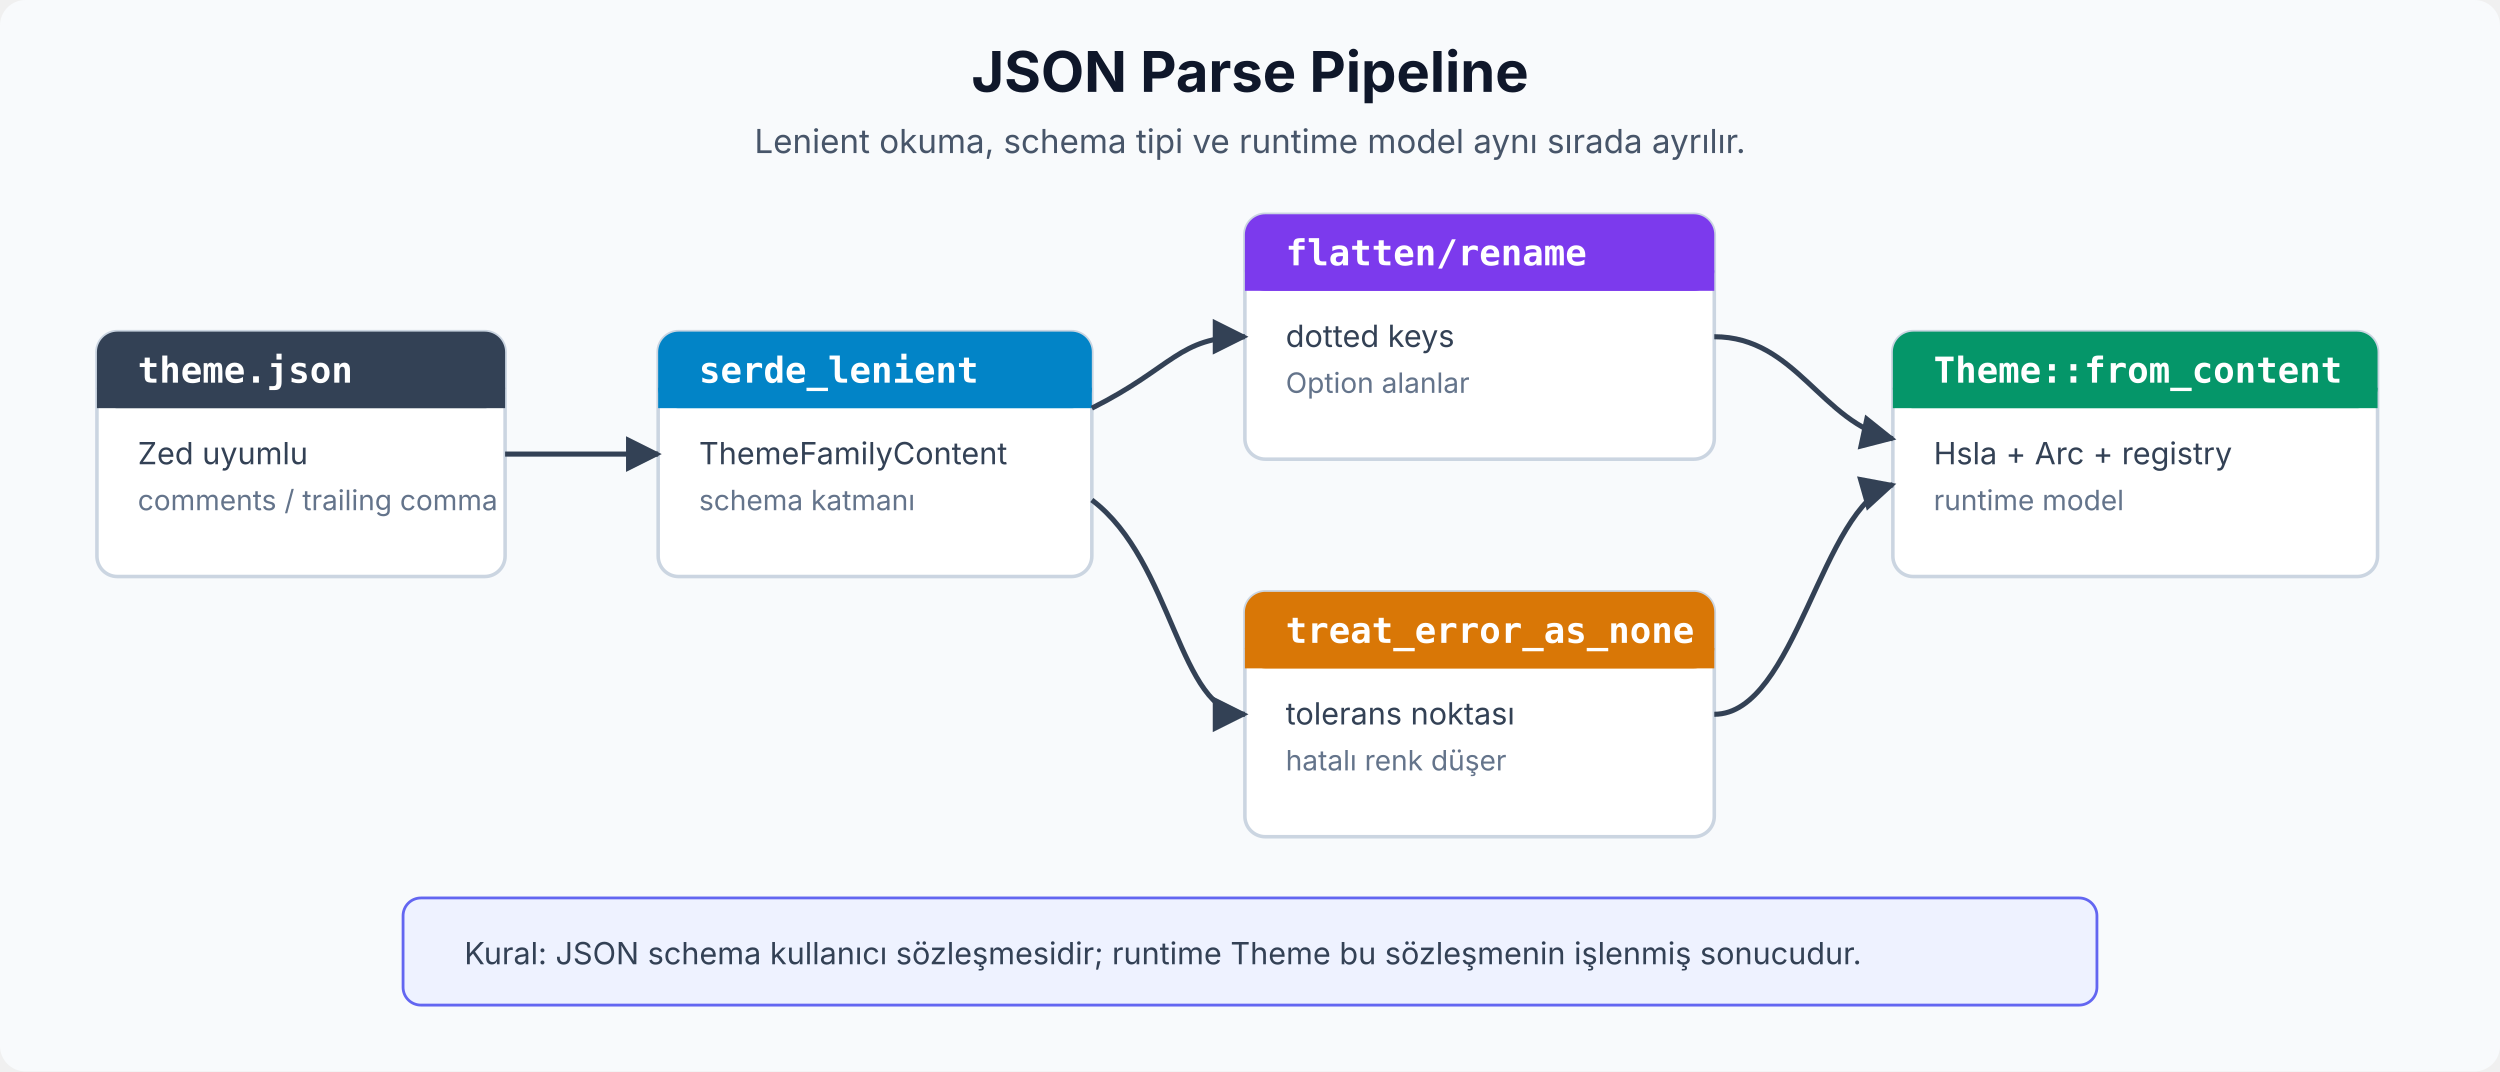
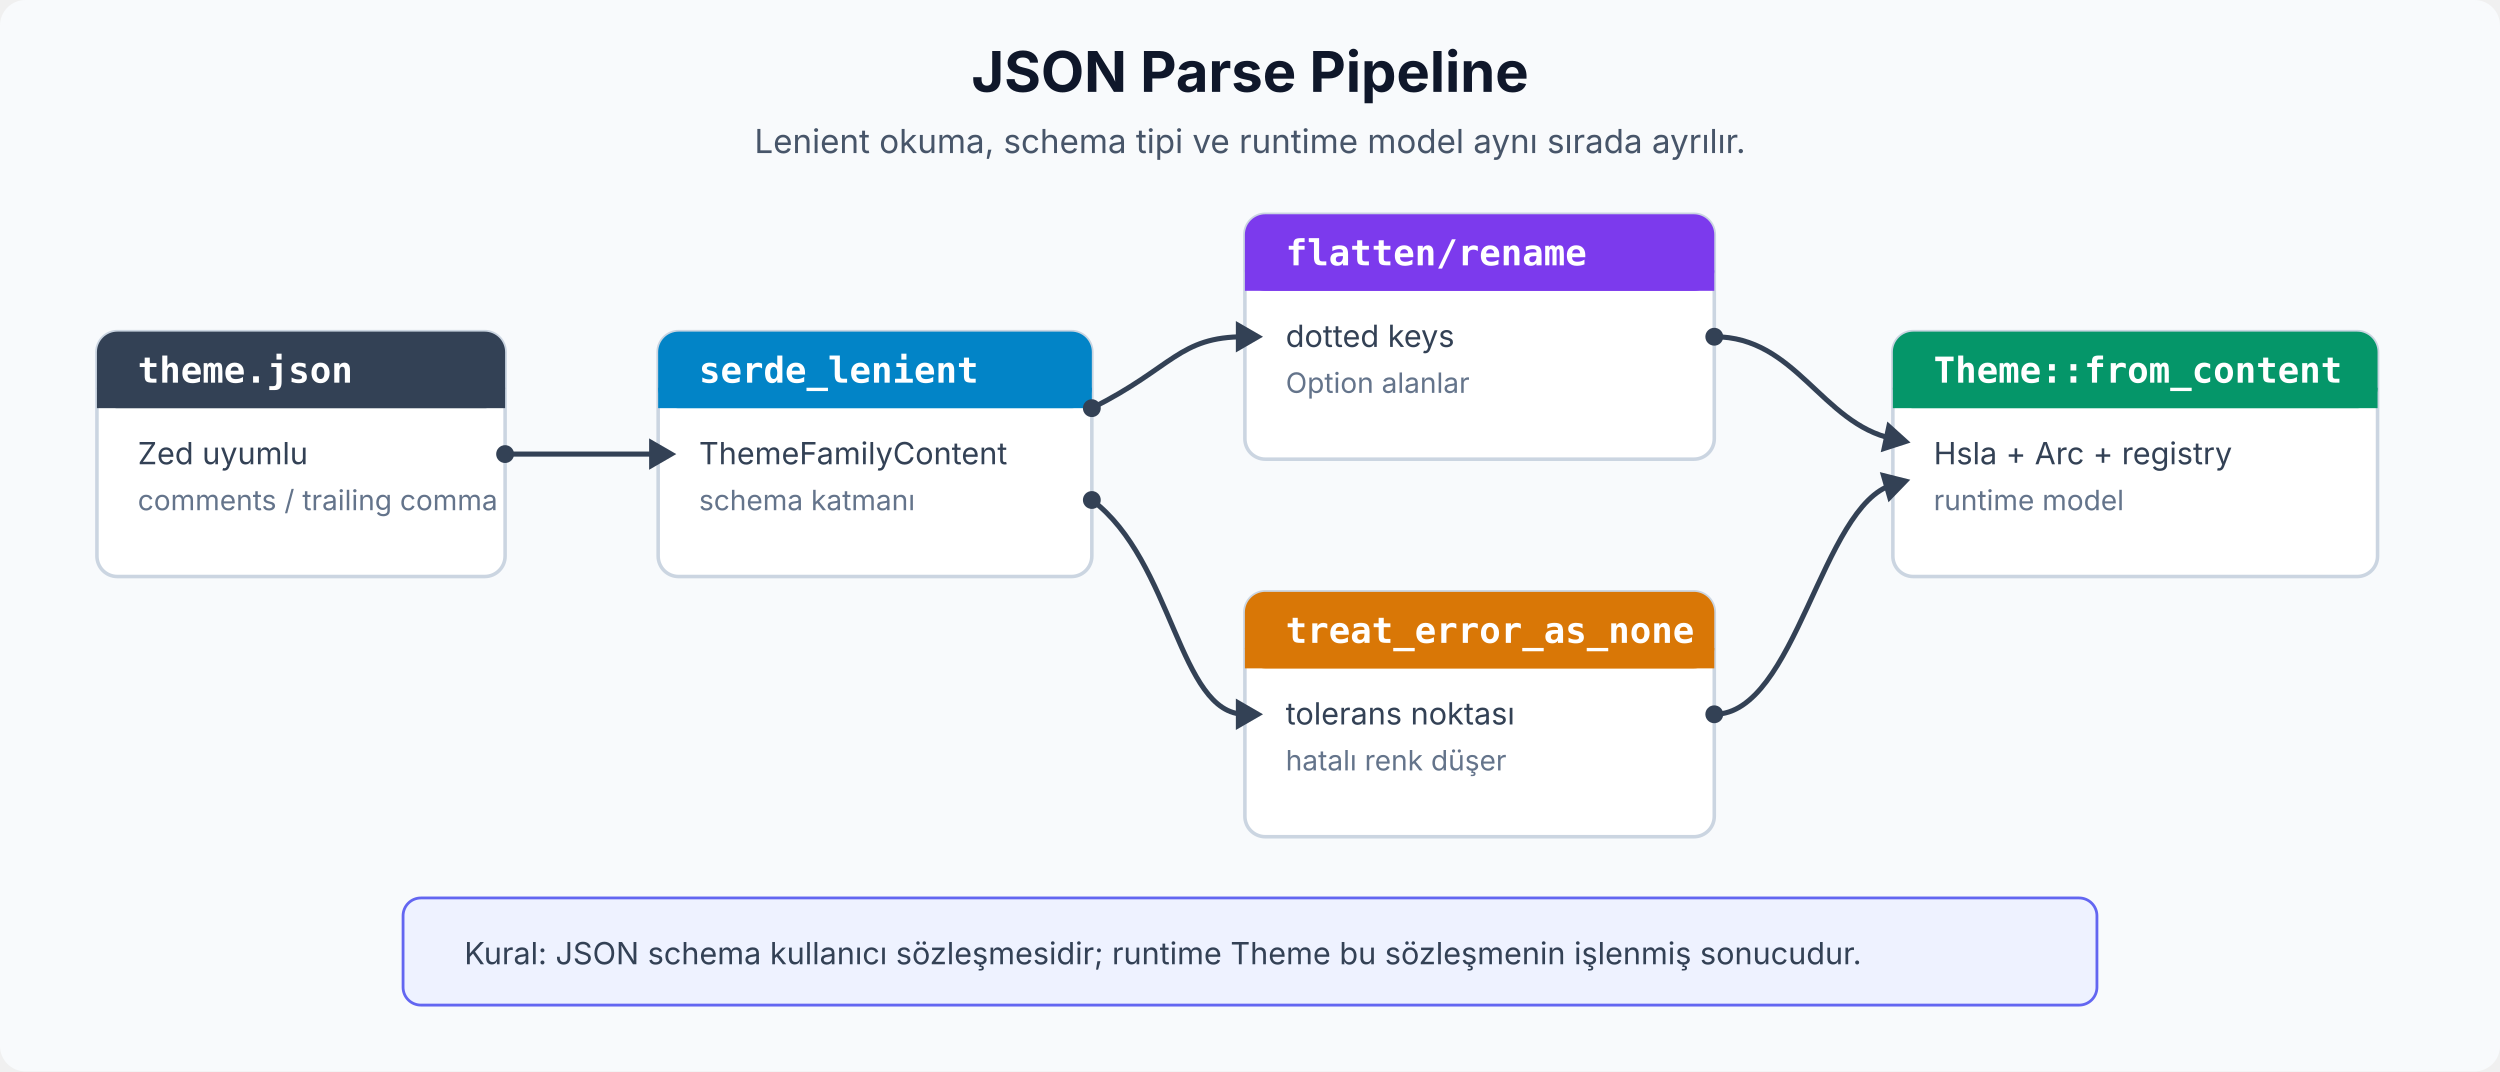
<svg xmlns="http://www.w3.org/2000/svg" viewBox="0 0 980 420">
  <defs>
-     <marker id="arrow" viewBox="0 0 10 10" refX="9" refY="5" markerWidth="7" markerHeight="7" orient="auto-start-reverse">
-       <path d="M 0 0 L 10 5 L 0 10 z" fill="#334155" />
+     <marker id="arrow" viewBox="0 0 1 1" refX="0" refY="0" markerWidth="1" markerHeight="1" orient="auto-start-reverse" overflow="visible" preserveAspectRatio="xMidYMid">
+       <path d="M 5.77 0 L -2.88 5 V -5 Z" transform="scale(0.5)" fill="#334155" stroke="#334155" stroke-width="1pt" />
+     </marker>
+     <marker id="dot-arrow" viewBox="0 0 7 7" refX="3.5" refY="3.5" markerWidth="7" markerHeight="7" markerUnits="userSpaceOnUse">
+       <circle cx="3.5" cy="3.5" r="3.5" fill="#334155" />
    </marker>
    <style>
      .title{font:700 22px system-ui,-apple-system,"Segoe UI",sans-serif;fill:#0f172a}
      .sub{font:13px system-ui,-apple-system,"Segoe UI",sans-serif;fill:#475569}
      .card{fill:#fff;stroke:#cbd5e1;stroke-width:1.4}
      .head{font:700 14px ui-monospace,SFMono-Regular,Menlo,Consolas,monospace;fill:#fff}
      .body{font:12px system-ui,-apple-system,"Segoe UI",sans-serif;fill:#334155}
      .small{font:11px system-ui,-apple-system,"Segoe UI",sans-serif;fill:#64748b}
-       .arrow{stroke:#334155;stroke-width:2;fill:none;marker-end:url(#arrow)}
+       .arrow{stroke:#334155;stroke-width:2;fill:none;marker-end:url(#arrow); marker-start: url(#dot-arrow)}
    </style>
  </defs>
  <rect width="980" height="420" rx="10" fill="#f8fafc" />
  <text x="490" y="36" text-anchor="middle" class="title">JSON Parse Pipeline</text>
  <text x="490" y="60" text-anchor="middle" class="sub">Lenient okuma, schema tipi ve runtime model aynı sırada ayrılır.</text>
  <rect x="38" y="130" width="160" height="96" rx="8" class="card" />
  <rect x="38" y="130" width="160" height="30" rx="8" fill="#334155" />
  <path d="M38 152 H198 V160 H38 Z" fill="#334155" />
  <text x="54" y="150" class="head">theme.json</text>
  <text x="54" y="182" class="body">Zed uyumlu</text>
  <text x="54" y="200" class="small">comments / trailing comma</text>
  <rect x="258" y="130" width="170" height="96" rx="8" class="card" />
  <rect x="258" y="130" width="170" height="30" rx="8" fill="#0284c7" />
  <path d="M258 152 H428 V160 H258 Z" fill="#0284c7" />
  <text x="274" y="150" class="head">serde_lenient</text>
  <text x="274" y="182" class="body">ThemeFamilyContent</text>
  <text x="274" y="200" class="small">schema katmanı</text>
  <rect x="488" y="84" width="184" height="96" rx="8" class="card" />
  <rect x="488" y="84" width="184" height="30" rx="8" fill="#7c3aed" />
  <path d="M488 106 H672 V114 H488 Z" fill="#7c3aed" />
  <text x="504" y="104" class="head">flatten/rename</text>
  <text x="504" y="136" class="body">dotted keys</text>
  <text x="504" y="154" class="small">Option alanlar</text>
  <rect x="488" y="232" width="184" height="96" rx="8" class="card" />
  <rect x="488" y="232" width="184" height="30" rx="8" fill="#d97706" />
  <path d="M488 254 H672 V262 H488 Z" fill="#d97706" />
  <text x="504" y="252" class="head">treat_error_as_none</text>
  <text x="504" y="284" class="body">tolerans noktası</text>
  <text x="504" y="302" class="small">hatalı renk düşer</text>
  <rect x="742" y="130" width="190" height="96" rx="8" class="card" />
  <rect x="742" y="130" width="190" height="30" rx="8" fill="#059669" />
  <path d="M742 152 H932 V160 H742 Z" fill="#059669" />
  <text x="758" y="150" class="head">Theme::from_content</text>
  <text x="758" y="182" class="body">Hsla + Arc + registry</text>
  <text x="758" y="200" class="small">runtime model</text>
  <path d="M198 178 H258" class="arrow" />
  <path d="M428 160 C460 144 462 132 488 132" class="arrow" />
  <path d="M428 196 C460 220 462 280 488 280" class="arrow" />
  <path d="M672 132 C704 132 714 166 742 172" class="arrow" />
  <path d="M672 280 C704 280 714 198 742 190" class="arrow" />
  <rect x="158" y="352" width="664" height="42" rx="7" fill="#eef2ff" stroke="#6366f1" stroke-width="1.1" />
  <text x="182" y="378" class="body">Kural: JSON schema kullanıcı sözleşmesidir; runtime Theme bu sözleşmenin işlenmiş sonucudur.</text>
</svg>
